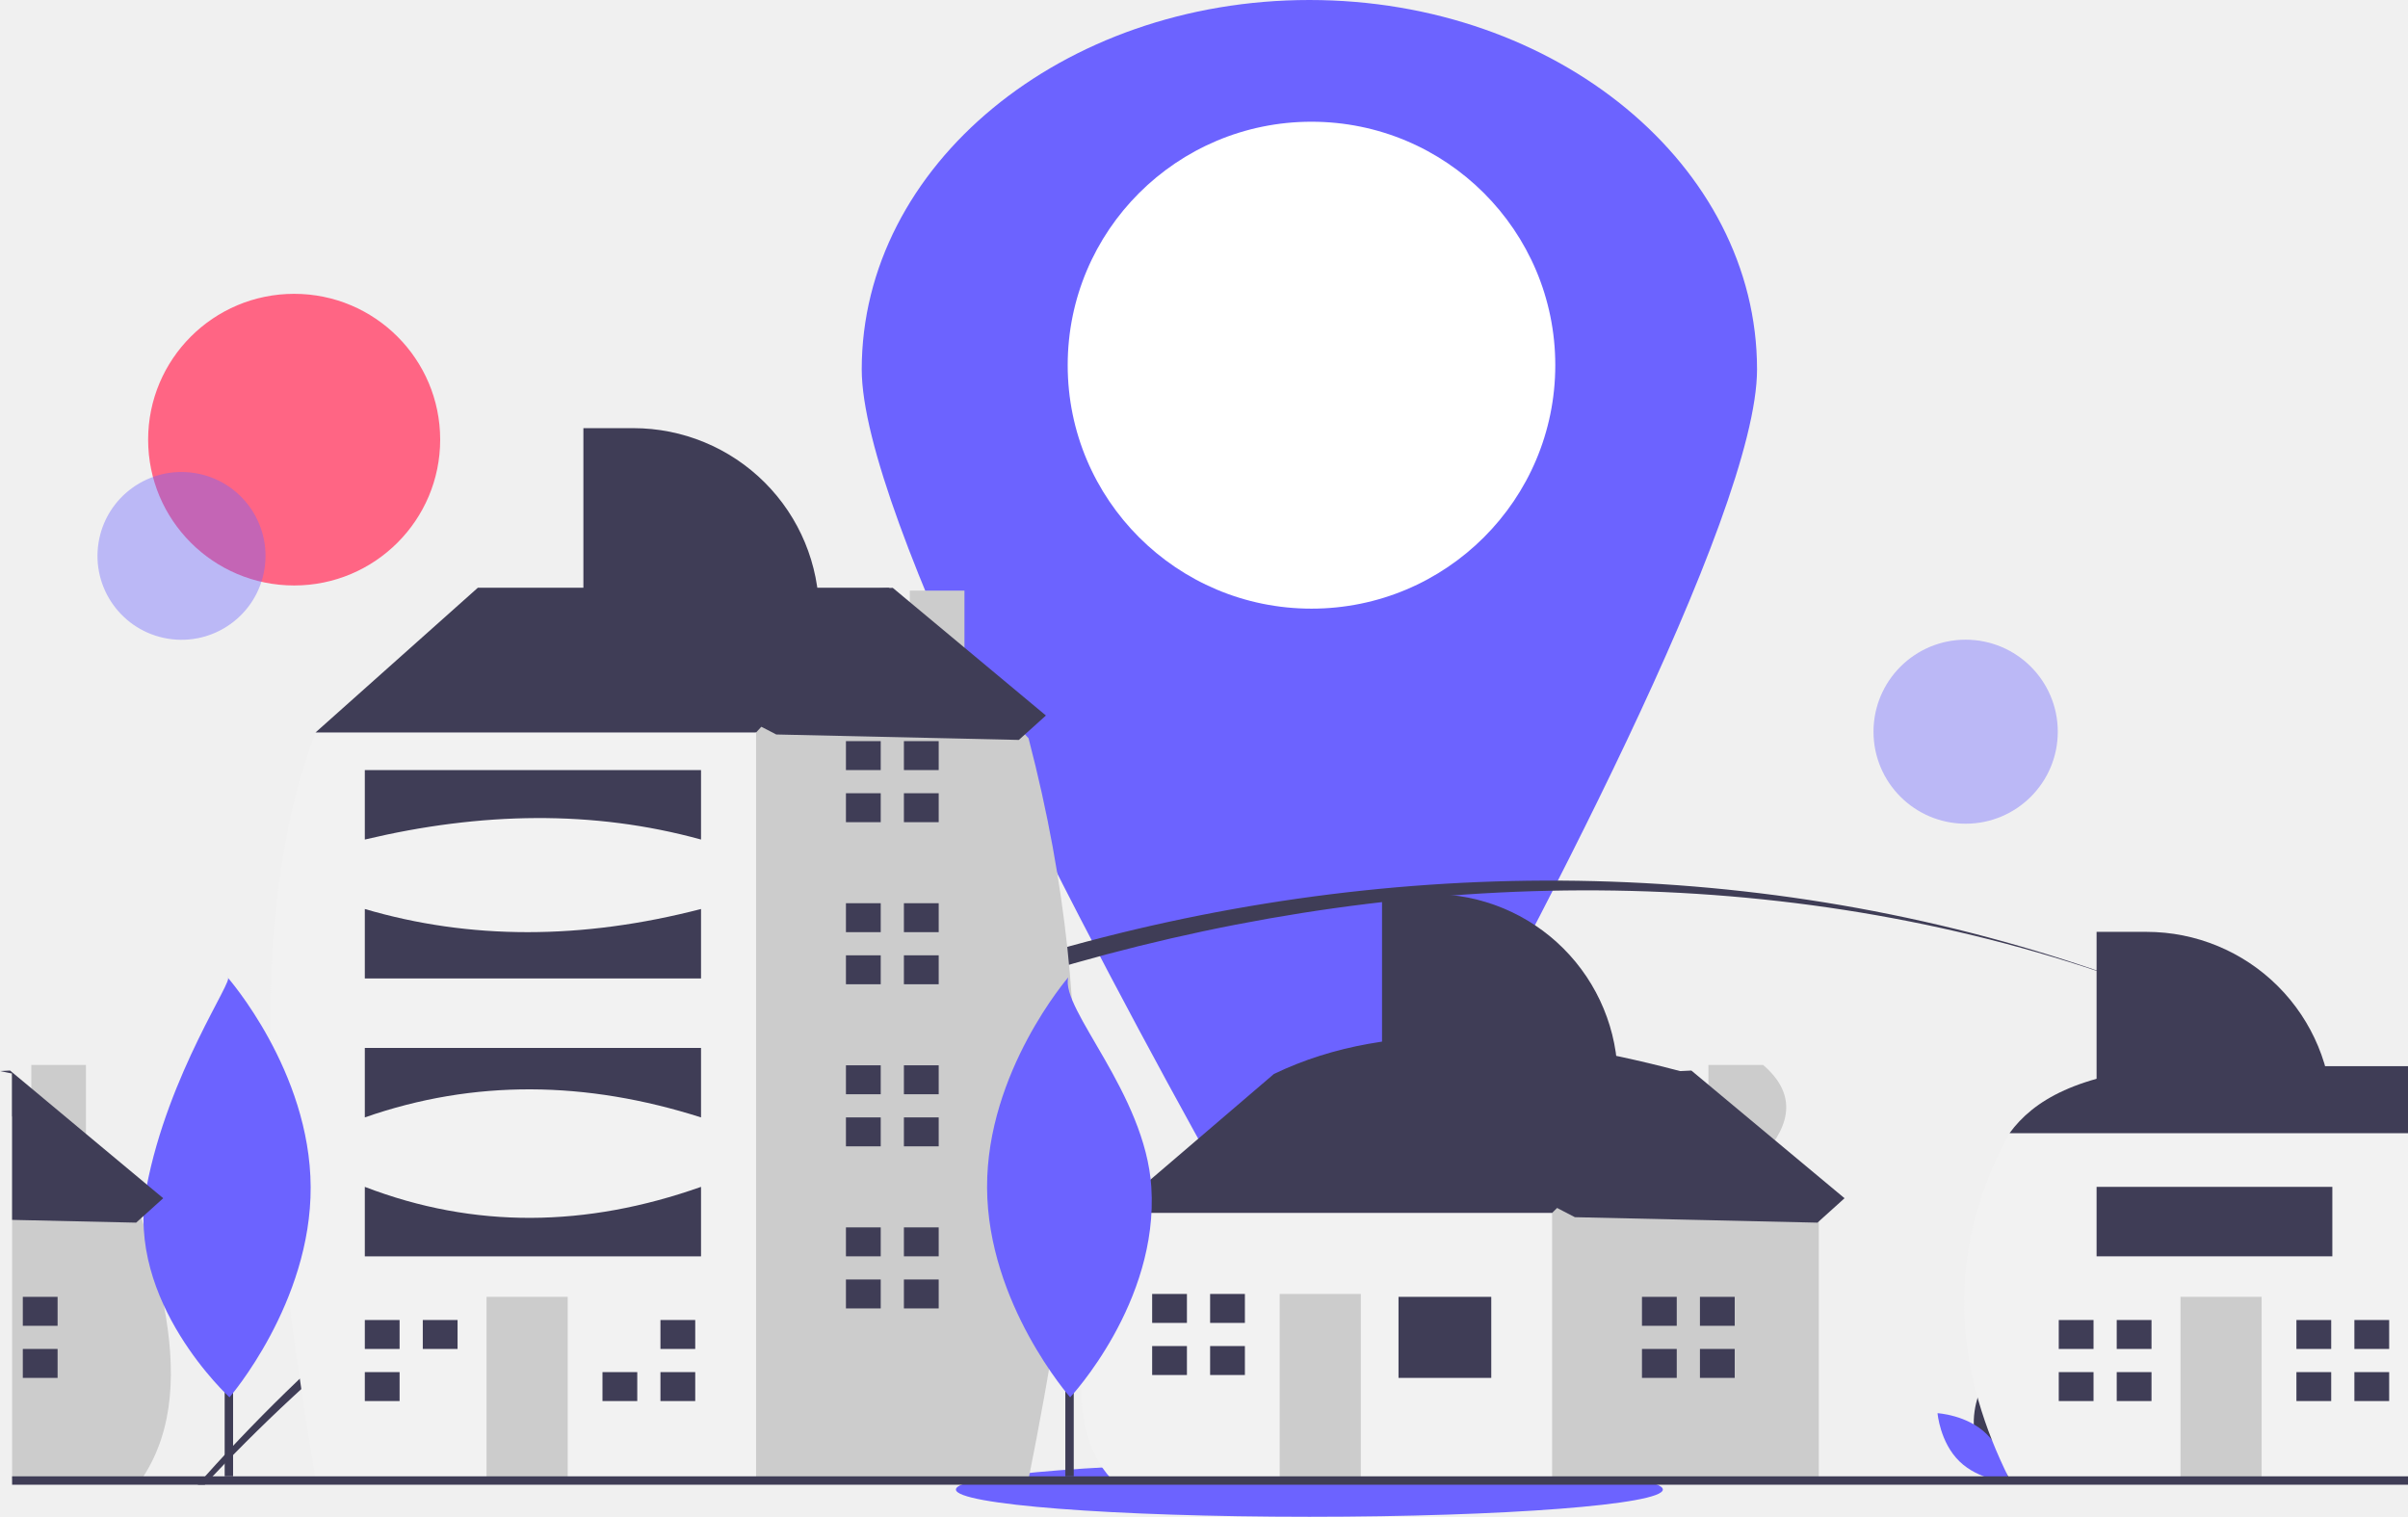
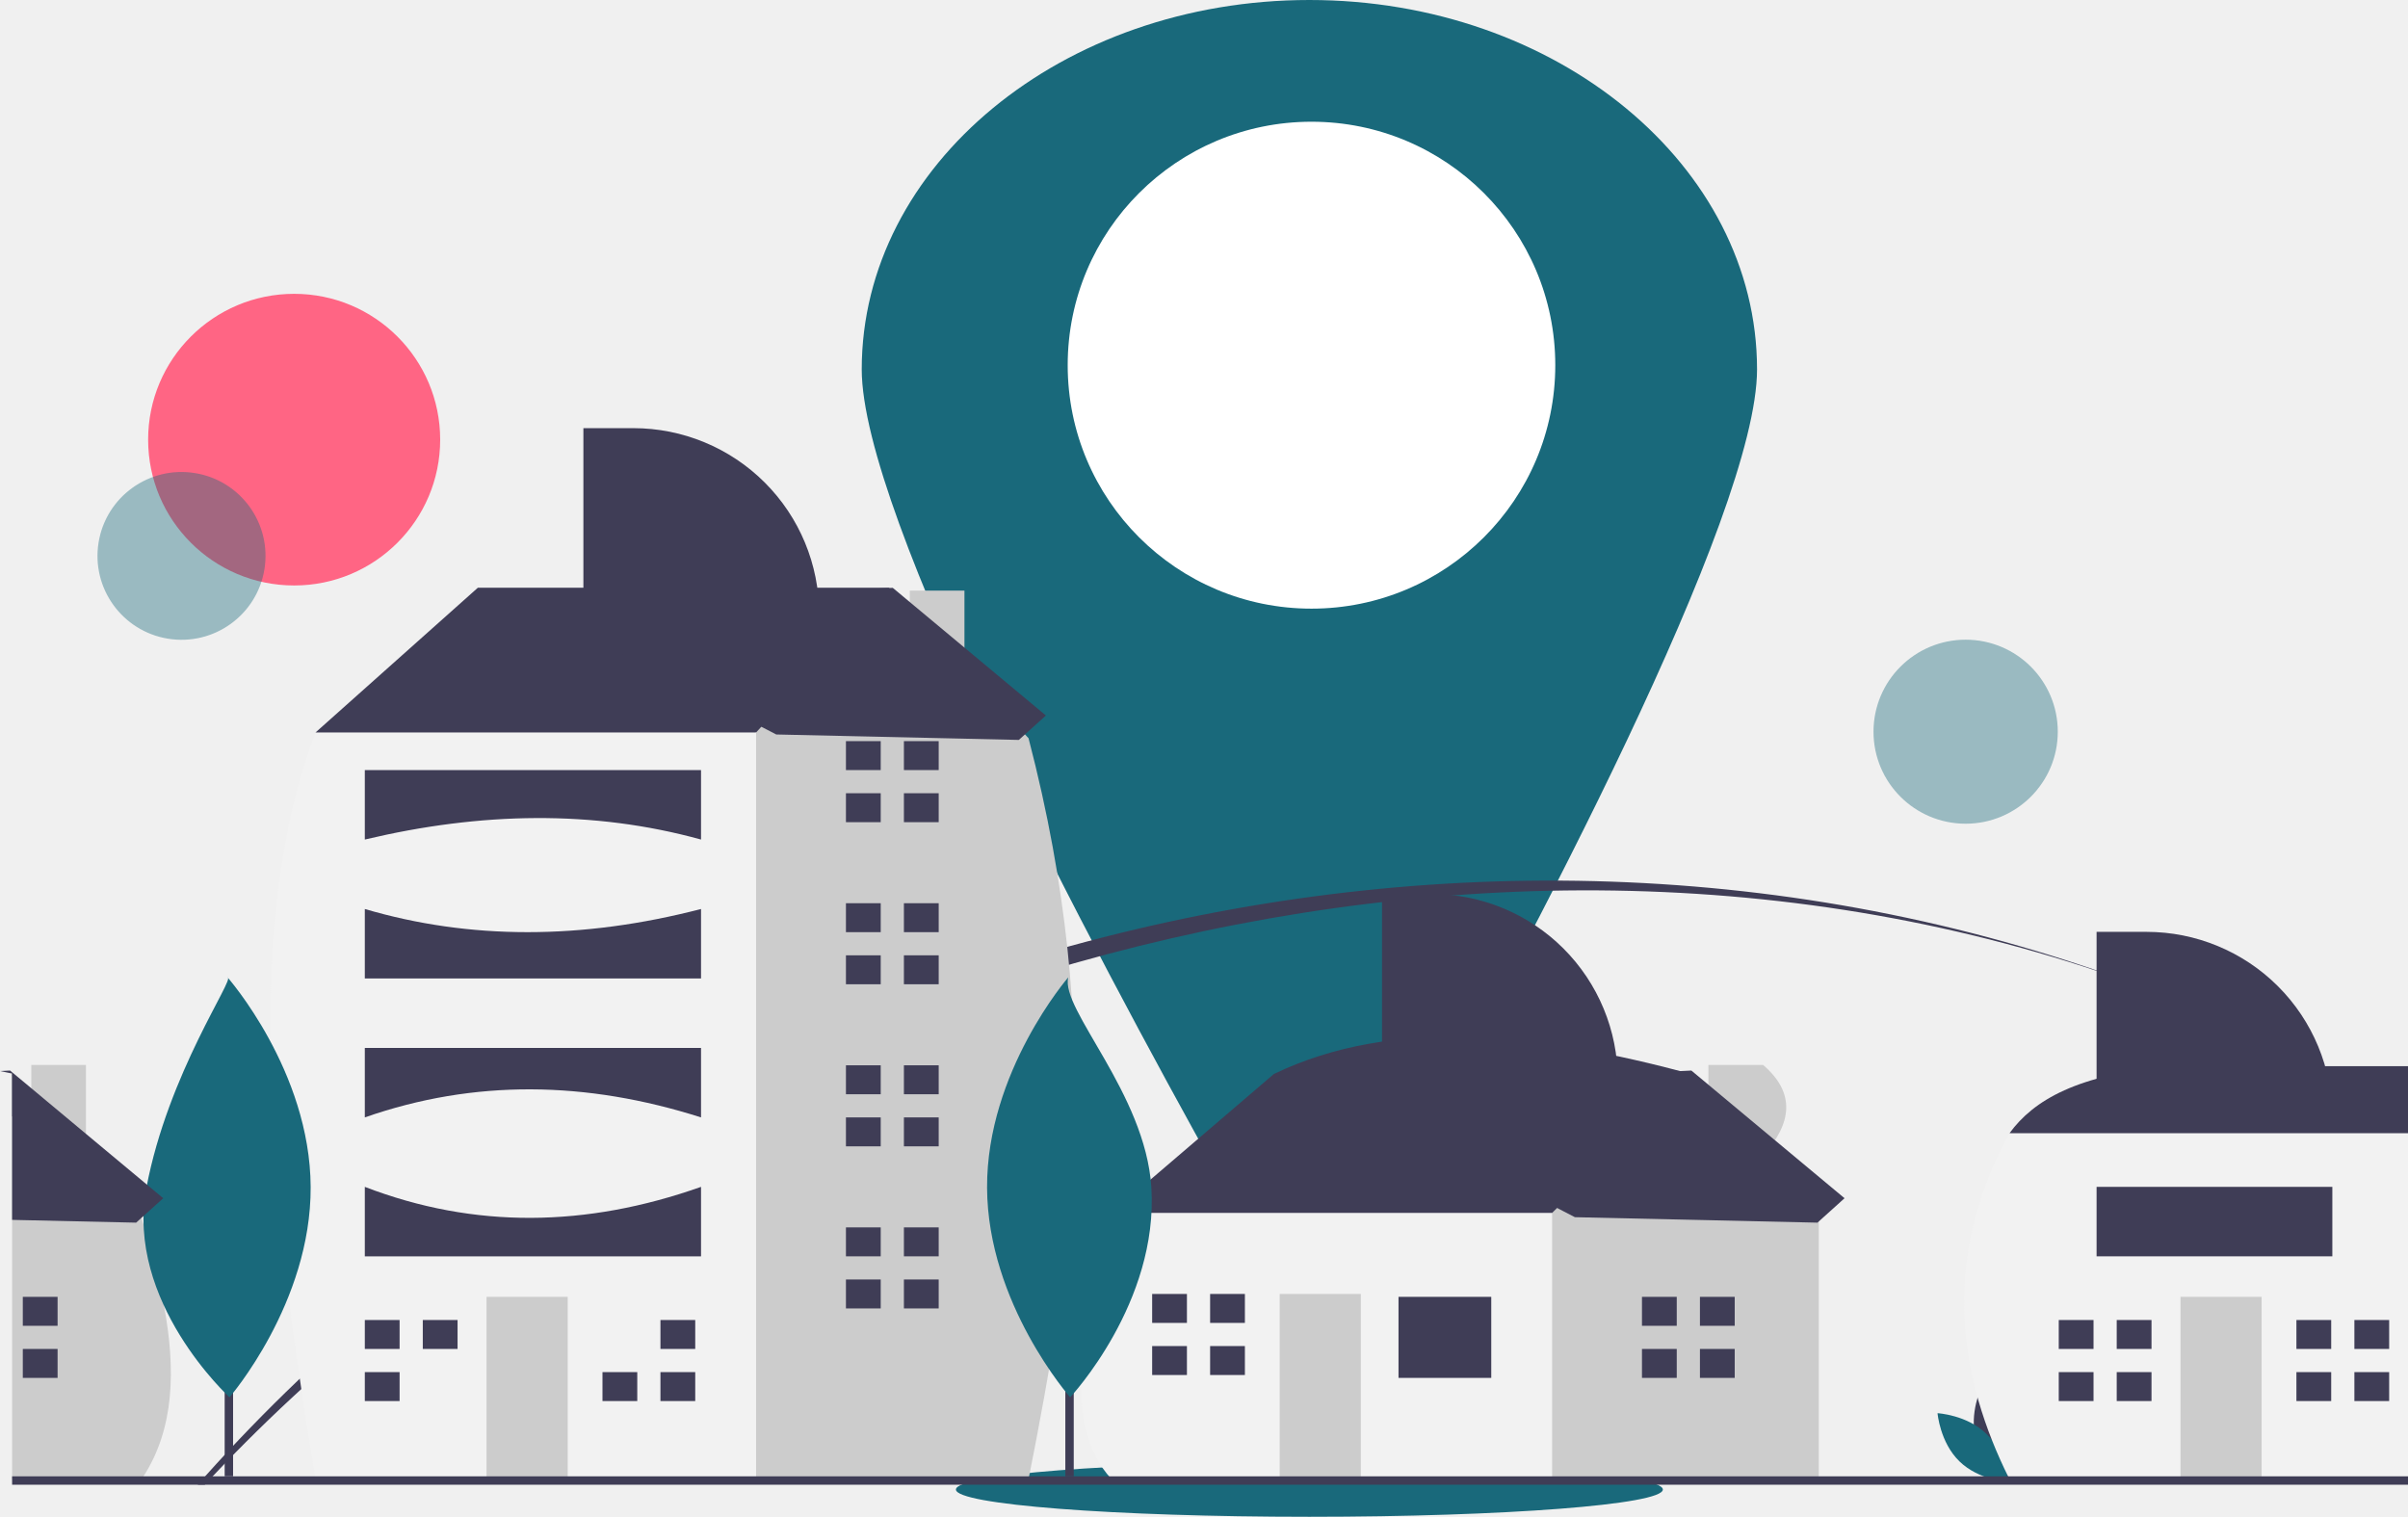
<svg xmlns="http://www.w3.org/2000/svg" width="662" height="417" viewBox="0 0 662 417" fill="none">
  <g clip-path="url(#clip0_5_9)">
-     <path d="M483.04 101.553C483.04 141.561 420.42 259.546 384.516 323.906C382.081 328.273 378.522 331.911 374.207 334.443C369.891 336.976 364.977 338.311 359.972 338.311C354.967 338.311 350.053 336.976 345.738 334.443C341.423 331.911 337.863 328.273 335.428 323.906C299.524 259.546 236.905 141.561 236.905 101.553C236.905 45.467 292.004 1.71661e-05 359.972 1.71661e-05C427.941 1.71661e-05 483.04 45.467 483.04 101.553Z" fill="#6C63FF" />
+     <path d="M483.04 101.553C483.04 141.561 420.42 259.546 384.516 323.906C382.081 328.273 378.522 331.911 374.207 334.443C369.891 336.976 364.977 338.311 359.972 338.311C354.967 338.311 350.053 336.976 345.738 334.443C341.423 331.911 337.863 328.273 335.428 323.906C299.524 259.546 236.905 141.561 236.905 101.553C236.905 45.467 292.004 1.71661e-05 359.972 1.71661e-05C427.941 1.71661e-05 483.04 45.467 483.04 101.553Z" fill="#19697B" />
    <path d="M360.55 167.332C397.566 167.332 427.573 137.365 427.573 100.399C427.573 63.433 397.566 33.466 360.55 33.466C323.534 33.466 293.527 63.433 293.527 100.399C293.527 137.365 323.534 167.332 360.55 167.332Z" fill="white" />
    <path d="M80.868 160.961C103.039 160.961 121.012 143.012 121.012 120.871C121.012 98.73 103.039 80.781 80.868 80.781C58.697 80.781 40.724 98.73 40.724 120.871C40.724 143.012 58.697 160.961 80.868 160.961Z" fill="#FF6584" />
-     <path d="M359.972 417C413.64 417 457.146 413.646 457.146 409.509C457.146 405.371 413.64 402.017 359.972 402.017C306.305 402.017 262.798 405.371 262.798 409.509C262.798 413.646 306.305 417 359.972 417Z" fill="#6C63FF" />
-     <path opacity="0.4" d="M72.695 156.523C74.738 143.949 66.188 132.102 53.597 130.062C41.007 128.021 29.144 136.56 27.101 149.134C25.058 161.707 33.608 173.554 46.198 175.594C58.789 177.635 70.652 169.096 72.695 156.523Z" fill="#6C63FF" />
+     <path d="M359.972 417C413.64 417 457.146 413.646 457.146 409.509C457.146 405.371 413.64 402.017 359.972 402.017C306.305 402.017 262.798 405.371 262.798 409.509C262.798 413.646 306.305 417 359.972 417Z" fill="#19697B" />
+     <path opacity="0.4" d="M72.695 156.523C74.738 143.949 66.188 132.102 53.597 130.062C41.007 128.021 29.144 136.56 27.101 149.134C25.058 161.707 33.608 173.554 46.198 175.594C58.789 177.635 70.652 169.096 72.695 156.523Z" fill="#19697B" />
    <path d="M590.228 271.805C408.354 203.718 186.531 270.097 58.46 405.878C57.732 406.64 57.004 407.413 56.299 408.186H54.346C55.017 407.413 55.71 406.64 56.392 405.878C187.121 259.769 405.996 201.537 590.228 271.805Z" fill="#3F3D56" />
    <path d="M639.929 294.389C623.853 285.827 607.253 278.284 590.228 271.805C607.297 278.177 623.904 285.723 639.929 294.389Z" fill="#3F3D56" />
-     <path opacity="0.4" d="M540.389 226.458C554.378 226.458 565.719 215.133 565.719 201.162C565.719 187.191 554.378 175.866 540.389 175.866C526.399 175.866 515.059 187.191 515.059 201.162C515.059 215.133 526.399 226.458 540.389 226.458Z" fill="#6C63FF" />
+     <path opacity="0.4" d="M540.389 226.458C554.378 226.458 565.719 215.133 565.719 201.162C565.719 187.191 554.378 175.866 540.389 175.866C526.399 175.866 515.059 187.191 515.059 201.162C515.059 215.133 526.399 226.458 540.389 226.458Z" fill="#19697B" />
    <path d="M543.209 395.736C545.167 402.962 551.872 407.438 551.872 407.438C551.872 407.438 555.403 400.197 553.445 392.971C551.488 385.744 544.783 381.269 544.783 381.269C544.783 381.269 541.252 388.51 543.209 395.736Z" fill="#3F3D56" />
-     <path d="M546.086 394.183C551.457 399.405 552.113 407.432 552.113 407.432C552.113 407.432 544.061 406.993 538.689 401.771C533.318 396.549 532.662 388.522 532.662 388.522C532.662 388.522 540.714 388.961 546.086 394.183Z" fill="#6C63FF" />
+     <path d="M546.086 394.183C551.457 399.405 552.113 407.432 552.113 407.432C552.113 407.432 544.061 406.993 538.689 401.771C533.318 396.549 532.662 388.522 532.662 388.522C532.662 388.522 540.714 388.961 546.086 394.183Z" fill="#19697B" />
    <path d="M3.883 295.261V306.409L3.328 307.009V295.145C3.513 295.18 3.698 295.226 3.883 295.261Z" fill="#3F3D56" />
    <path d="M39.451 405.873C39.289 406.138 39.116 406.404 38.943 406.669H3.328V295.815L3.883 295.261L8.609 300.627V292.78H23.631V317.683L38.804 334.89L38.943 335.051C39.127 335.628 39.301 336.205 39.474 336.782C39.475 336.791 39.479 336.799 39.486 336.805C41.761 344.078 43.628 351.471 45.079 358.951C48.383 376.596 47.887 392.775 39.451 405.873Z" fill="#CCCCCC" />
    <path d="M15.833 356.536H6.271V364.494H15.833V356.536Z" fill="#3F3D56" />
    <path d="M15.833 370.859H6.271V378.817H15.833V370.859Z" fill="#3F3D56" />
    <path d="M310.371 341.417L305.59 333.46L350.211 295.265C383.199 279.408 422.963 283.983 464.952 295.265V306.404L423.518 350.967L375.709 360.515L310.371 341.417Z" fill="#3F3D56" />
    <path d="M484.702 317.679C492.626 308.877 493.727 300.507 484.702 292.779H469.68V300.631L464.952 295.265L426.705 333.46L420.329 339.826L412.362 371.656L426.705 406.667H500.01V335.052L484.702 317.679Z" fill="#CCCCCC" />
    <path d="M305.59 333.46H426.704V406.668H305.59C290.937 390.836 298.549 361.981 305.59 333.46Z" fill="#F2F2F2" />
    <path d="M409.972 356.536H384.474V378.817H409.972V356.536Z" fill="#3F3D56" />
    <path d="M374.115 355.74H351.805V406.668H374.115V355.74Z" fill="#CCCCCC" />
    <path d="M326.307 363.698V355.741H316.746V363.698H325.51H326.307Z" fill="#3F3D56" />
    <path d="M325.51 370.064H316.746V378.022H326.307V370.064H325.51Z" fill="#3F3D56" />
    <path d="M342.243 355.74H332.681V363.698H342.243V355.74Z" fill="#3F3D56" />
    <path d="M342.243 370.064H332.681V378.021H342.243V370.064Z" fill="#3F3D56" />
    <path d="M460.967 364.494V356.536H451.405V364.494H460.17H460.967Z" fill="#3F3D56" />
    <path d="M460.17 370.86H451.405V378.817H460.967V370.86H460.17Z" fill="#3F3D56" />
    <path d="M476.903 356.536H467.342V364.494H476.903V356.536Z" fill="#3F3D56" />
    <path d="M476.903 370.859H467.342V378.817H476.903V370.859Z" fill="#3F3D56" />
    <path d="M94.717 207.734L86.749 201.367L131.37 161.58H244.516V196.593L171.211 245.93L94.717 207.734Z" fill="#3F3D56" />
    <path d="M265.145 183.899V162.375H250.123V167.647L244.516 161.58L207.863 201.367L193.521 210.916L171.282 373.174L204.82 406.667H282.763C294.706 346.673 304.176 285.041 282.763 202.958L265.145 183.899Z" fill="#CCCCCC" />
    <path d="M86.749 201.367H207.863V406.668H86.749C73.495 326.91 67.023 252.946 86.749 201.367Z" fill="#F2F2F2" />
    <path d="M156.071 356.536H133.76V406.668H156.071V356.536Z" fill="#CCCCCC" />
    <path d="M109.856 370.86V362.903H100.295V370.86H109.06H109.856Z" fill="#3F3D56" />
    <path d="M109.06 377.225H100.295V385.183H109.856V377.225H109.06Z" fill="#3F3D56" />
    <path d="M125.792 362.902H116.231V370.859H125.792V362.902Z" fill="#3F3D56" />
    <path d="M174.398 377.225H165.633V385.183H175.194V377.225H174.398Z" fill="#3F3D56" />
    <path d="M191.13 362.902H181.569V370.859H191.13V362.902Z" fill="#3F3D56" />
    <path d="M191.13 377.225H181.569V385.183H191.13V377.225Z" fill="#3F3D56" />
    <path d="M242.125 211.712V203.755H232.564V211.712H241.329H242.125Z" fill="#3F3D56" />
    <path d="M241.329 218.079H232.564V226.036H242.125V218.079H241.329Z" fill="#3F3D56" />
    <path d="M258.062 203.755H248.5V211.712H258.062V203.755Z" fill="#3F3D56" />
    <path d="M258.062 218.078H248.5V226.035H258.062V218.078Z" fill="#3F3D56" />
    <path d="M242.125 256.274V248.316H232.564V256.274H241.329H242.125Z" fill="#3F3D56" />
    <path d="M241.329 262.64H232.564V270.597H242.125V262.64H241.329Z" fill="#3F3D56" />
    <path d="M258.062 248.316H248.5V256.273H258.062V248.316Z" fill="#3F3D56" />
    <path d="M258.062 262.639H248.5V270.597H258.062V262.639Z" fill="#3F3D56" />
    <path d="M242.125 300.835V292.877H232.564V300.835H241.329H242.125Z" fill="#3F3D56" />
    <path d="M241.329 307.201H232.564V315.158H242.125V307.201H241.329Z" fill="#3F3D56" />
    <path d="M258.062 292.877H248.5V300.835H258.062V292.877Z" fill="#3F3D56" />
    <path d="M258.062 307.2H248.5V315.158H258.062V307.2Z" fill="#3F3D56" />
    <path d="M242.125 345.396V337.438H232.564V345.396H241.329H242.125Z" fill="#3F3D56" />
    <path d="M241.329 351.762H232.564V359.719H242.125V351.762H241.329Z" fill="#3F3D56" />
    <path d="M258.062 337.438H248.5V345.396H258.062V337.438Z" fill="#3F3D56" />
    <path d="M258.062 351.762H248.5V359.719H258.062V351.762Z" fill="#3F3D56" />
    <path d="M100.294 211.712H192.724V230.81C163.097 222.644 132.203 223.23 100.294 230.81V211.712Z" fill="#3F3D56" />
    <path d="M100.294 249.907C129.143 258.395 159.953 258.395 192.724 249.907V269.005H100.294V249.907Z" fill="#3F3D56" />
    <path d="M100.294 288.103H192.724V307.201C161.224 297.156 130.382 296.682 100.294 307.201V288.103Z" fill="#3F3D56" />
    <path d="M100.294 326.298C130.439 337.9 161.276 337.417 192.724 326.298V345.396H100.294V326.298Z" fill="#3F3D56" />
    <path d="M597.057 293.12H662V324.37L656.199 326.183L636.901 332.197L606.625 325.193L576.384 318.195L560.414 314.5L552.441 311.554C559.074 302.465 571.138 295.317 597.057 293.12Z" fill="#3F3D56" />
    <path d="M662 311.554V406.669H552.441C552.406 406.61 552.383 406.557 552.348 406.498V406.493C552.322 406.427 552.291 406.362 552.256 406.3C550.546 402.863 549.013 399.434 547.657 396.014C536.159 367.073 537.407 338.897 552.441 311.554H662Z" fill="#F2F2F2" />
    <path d="M621.763 356.536H599.453V406.668H621.763V356.536Z" fill="#CCCCCC" />
    <path d="M575.548 370.86V362.903H565.987V370.86H574.752H575.548Z" fill="#3F3D56" />
    <path d="M574.752 377.225H565.987V385.183H575.548V377.225H574.752Z" fill="#3F3D56" />
    <path d="M591.485 362.902H581.923V370.859H591.485V362.902Z" fill="#3F3D56" />
    <path d="M591.485 377.225H581.923V385.183H591.485V377.225Z" fill="#3F3D56" />
    <path d="M640.887 370.86V362.903H631.325V370.86H640.09H640.887Z" fill="#3F3D56" />
    <path d="M640.09 377.225H631.325V385.183H640.887V377.225H640.09Z" fill="#3F3D56" />
    <path d="M656.823 362.902H647.261V370.859H656.823V362.902Z" fill="#3F3D56" />
    <path d="M656.823 377.225H647.261V385.183H656.823V377.225Z" fill="#3F3D56" />
    <path d="M576.387 256.191H590.122C603.668 256.191 616.66 261.565 626.239 271.131C635.818 280.698 641.2 293.672 641.2 307.2H576.387V256.191Z" fill="#3F3D56" />
    <path d="M160.384 117.709H174.119C187.665 117.709 200.657 123.084 210.236 132.65C219.815 142.216 225.196 155.19 225.196 168.719H160.384V117.709Z" fill="#3F3D56" />
    <path d="M379.941 245.805H393.676C407.223 245.805 420.214 251.179 429.793 260.745C439.372 270.311 444.754 283.286 444.754 296.814H379.941V245.805Z" fill="#3F3D56" />
    <path d="M641.2 326.298H576.387V345.396H641.2V326.298Z" fill="#3F3D56" />
    <path d="M662 405.878H3.328V408.186H662V405.878Z" fill="#3F3D56" />
    <path d="M64.077 314.706H61.766V405.873H64.077V314.706Z" fill="#3F3D56" />
-     <path d="M85.406 326.324C85.553 358.203 63.095 384.15 63.095 384.15C63.095 384.15 34.334 357.859 40.25 326.532C46.201 295.026 64.747 268.84 62.562 268.706C62.562 268.706 85.259 294.445 85.406 326.324Z" fill="#6C63FF" />
+     <path d="M85.406 326.324C85.553 358.203 63.095 384.15 63.095 384.15C63.095 384.15 34.334 357.859 40.25 326.532C46.201 295.026 64.747 268.84 62.562 268.706C62.562 268.706 85.259 294.445 85.406 326.324Z" fill="#19697B" />
    <path d="M295.19 314.706H292.879V405.873H295.19V314.706Z" fill="#3F3D56" />
-     <path d="M316.519 326.324C318.602 358.135 294.208 384.15 294.208 384.15C294.208 384.15 271.51 358.411 271.363 326.532C271.216 294.653 293.675 268.706 293.675 268.706C291.485 277.445 314.834 300.585 316.519 326.324Z" fill="#6C63FF" />
+     <path d="M316.519 326.324C318.602 358.135 294.208 384.15 294.208 384.15C294.208 384.15 271.51 358.411 271.363 326.532C271.216 294.653 293.675 268.706 293.675 268.706C291.485 277.445 314.834 300.585 316.519 326.324Z" fill="#19697B" />
    <path d="M145.038 166.512L245.427 161.607L287.539 196.711L280.094 203.424L213.407 201.925L145.038 166.512Z" fill="#3F3D56" />
    <path d="M44.871 329.42L39.463 334.301L38.804 334.89L37.429 336.136L3.328 335.374V295.145C2.219 294.903 1.109 294.672 0 294.453L2.762 294.315L3.328 294.788L8.609 299.184L23.631 311.717L40.41 325.704L44.871 329.42Z" fill="#3F3D56" />
    <path d="M364.596 299.223L464.984 294.319L507.096 329.423L499.651 336.136L432.965 334.636L364.596 299.223Z" fill="#3F3D56" />
  </g>
  <defs>
    <clipPath id="clip0_5_9">
      <rect width="662" height="417" fill="white" />
    </clipPath>
  </defs>
</svg>
